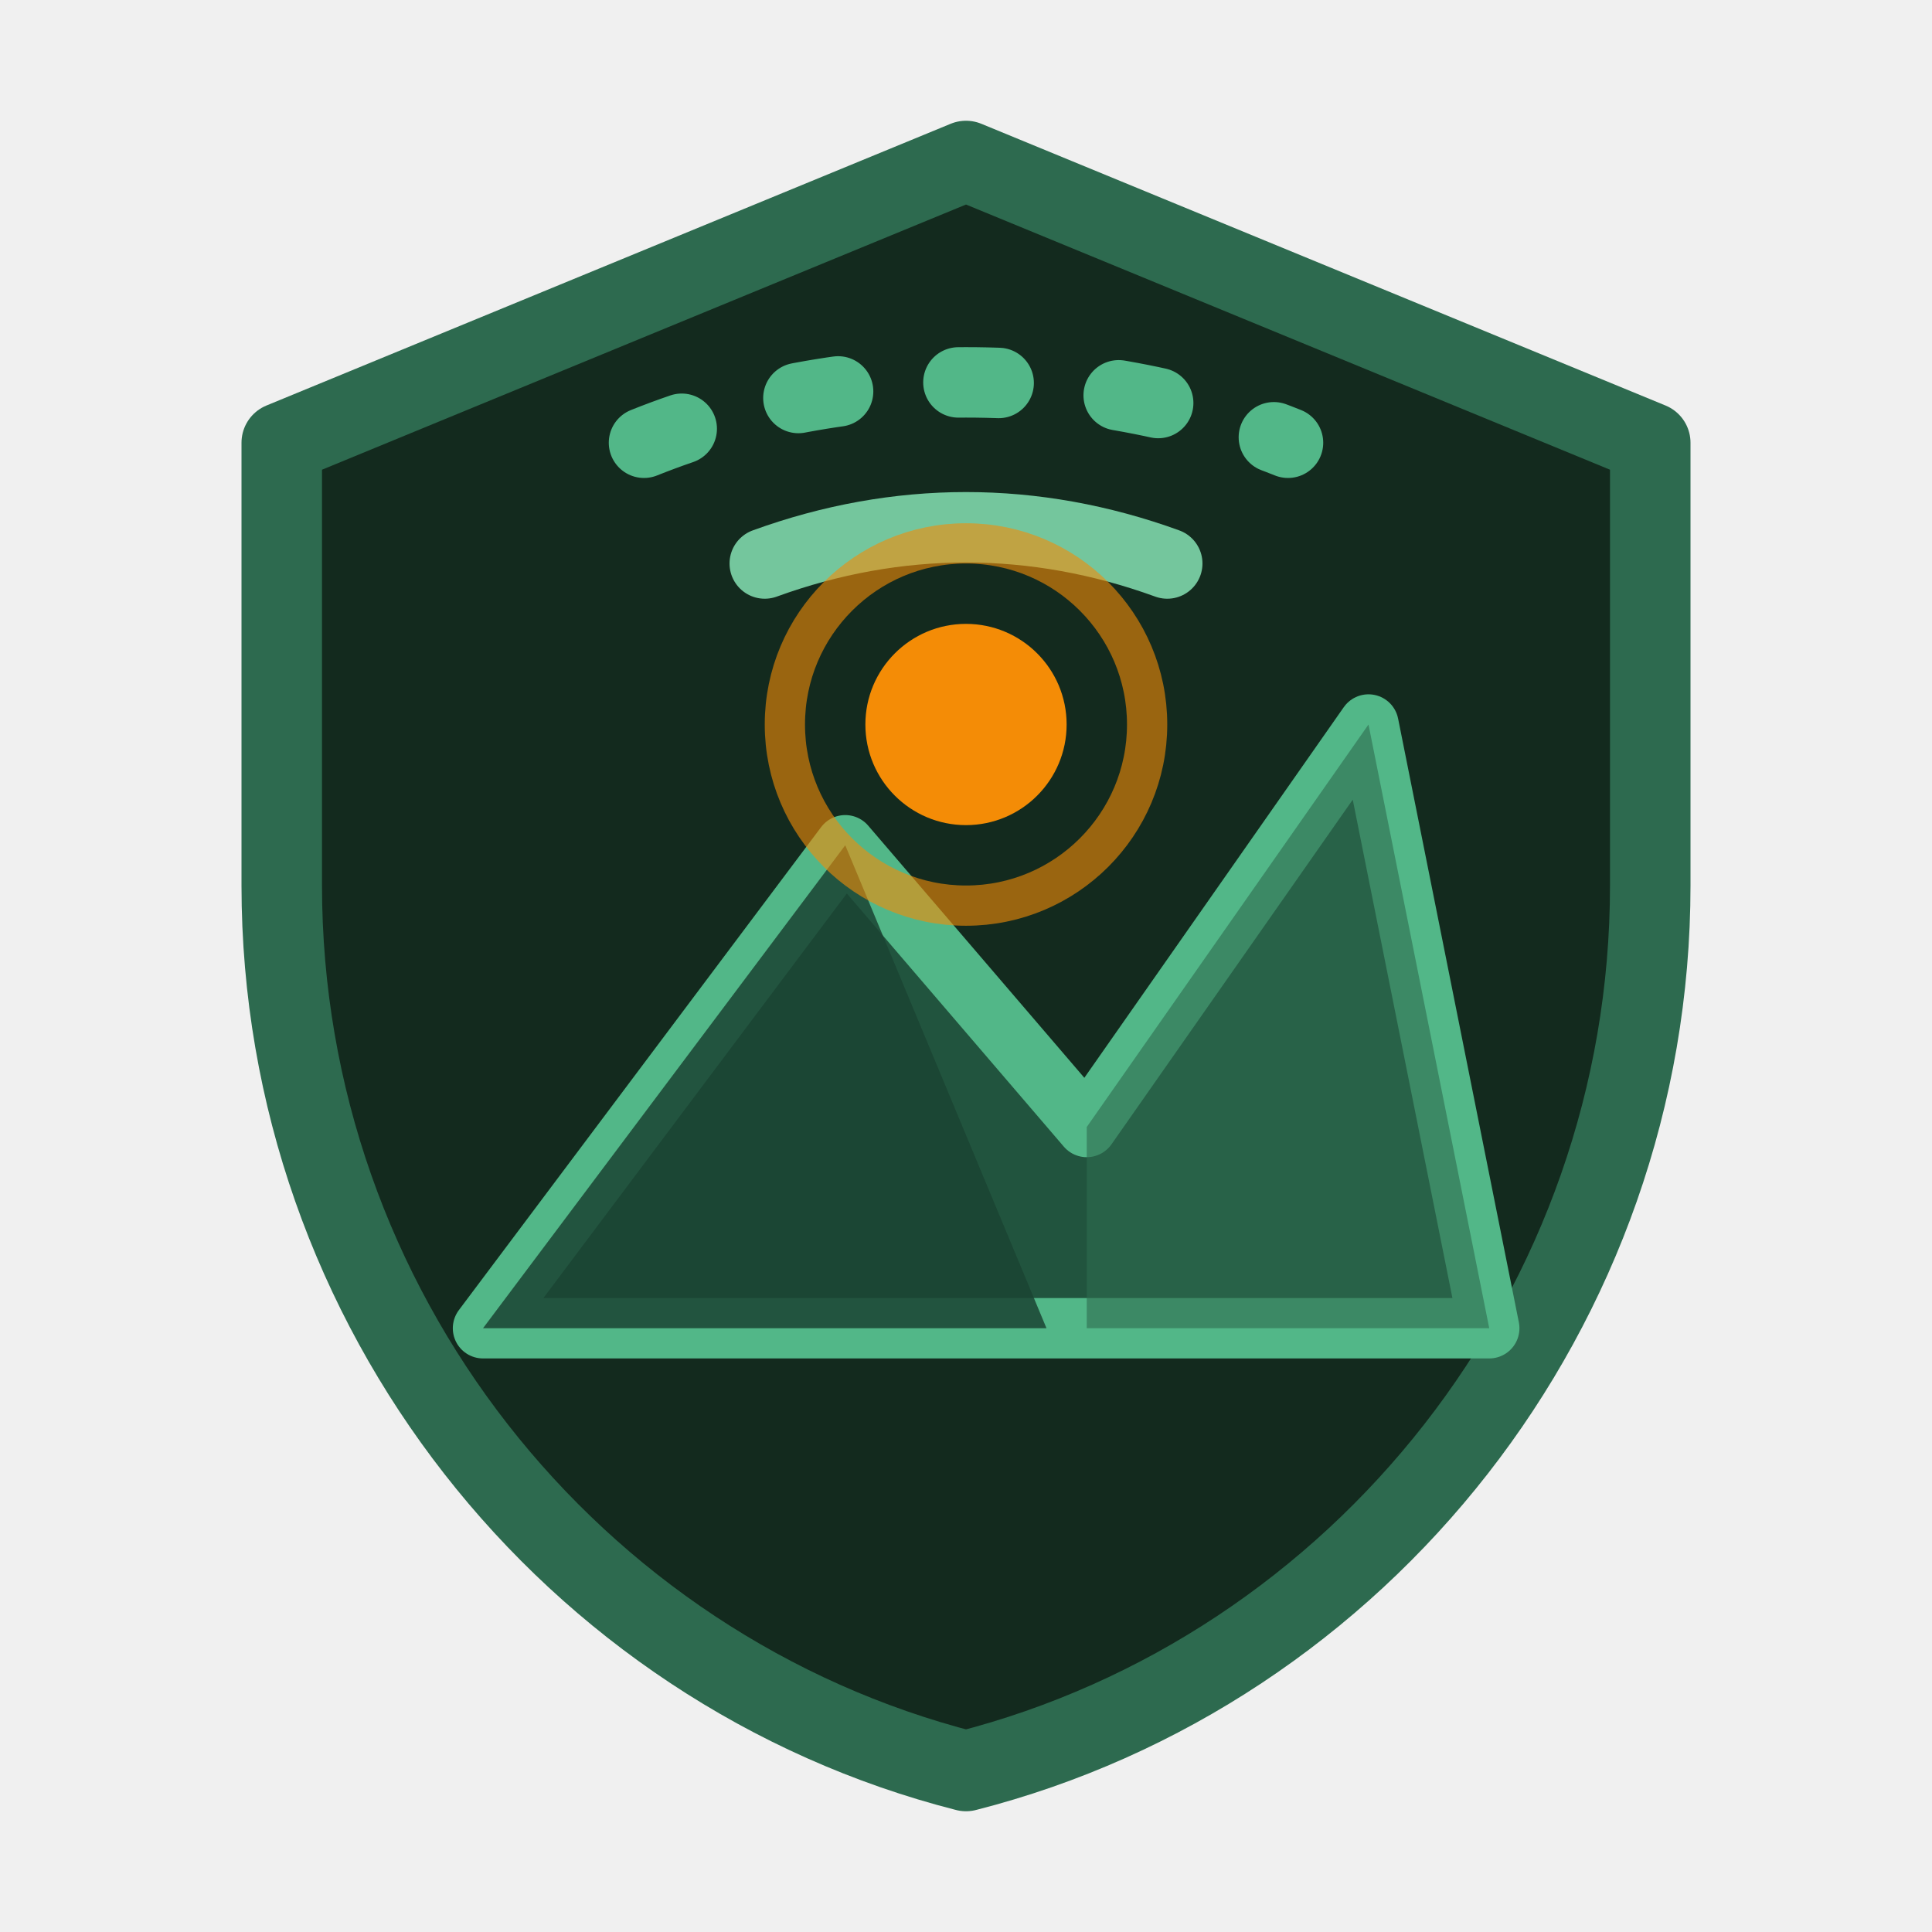
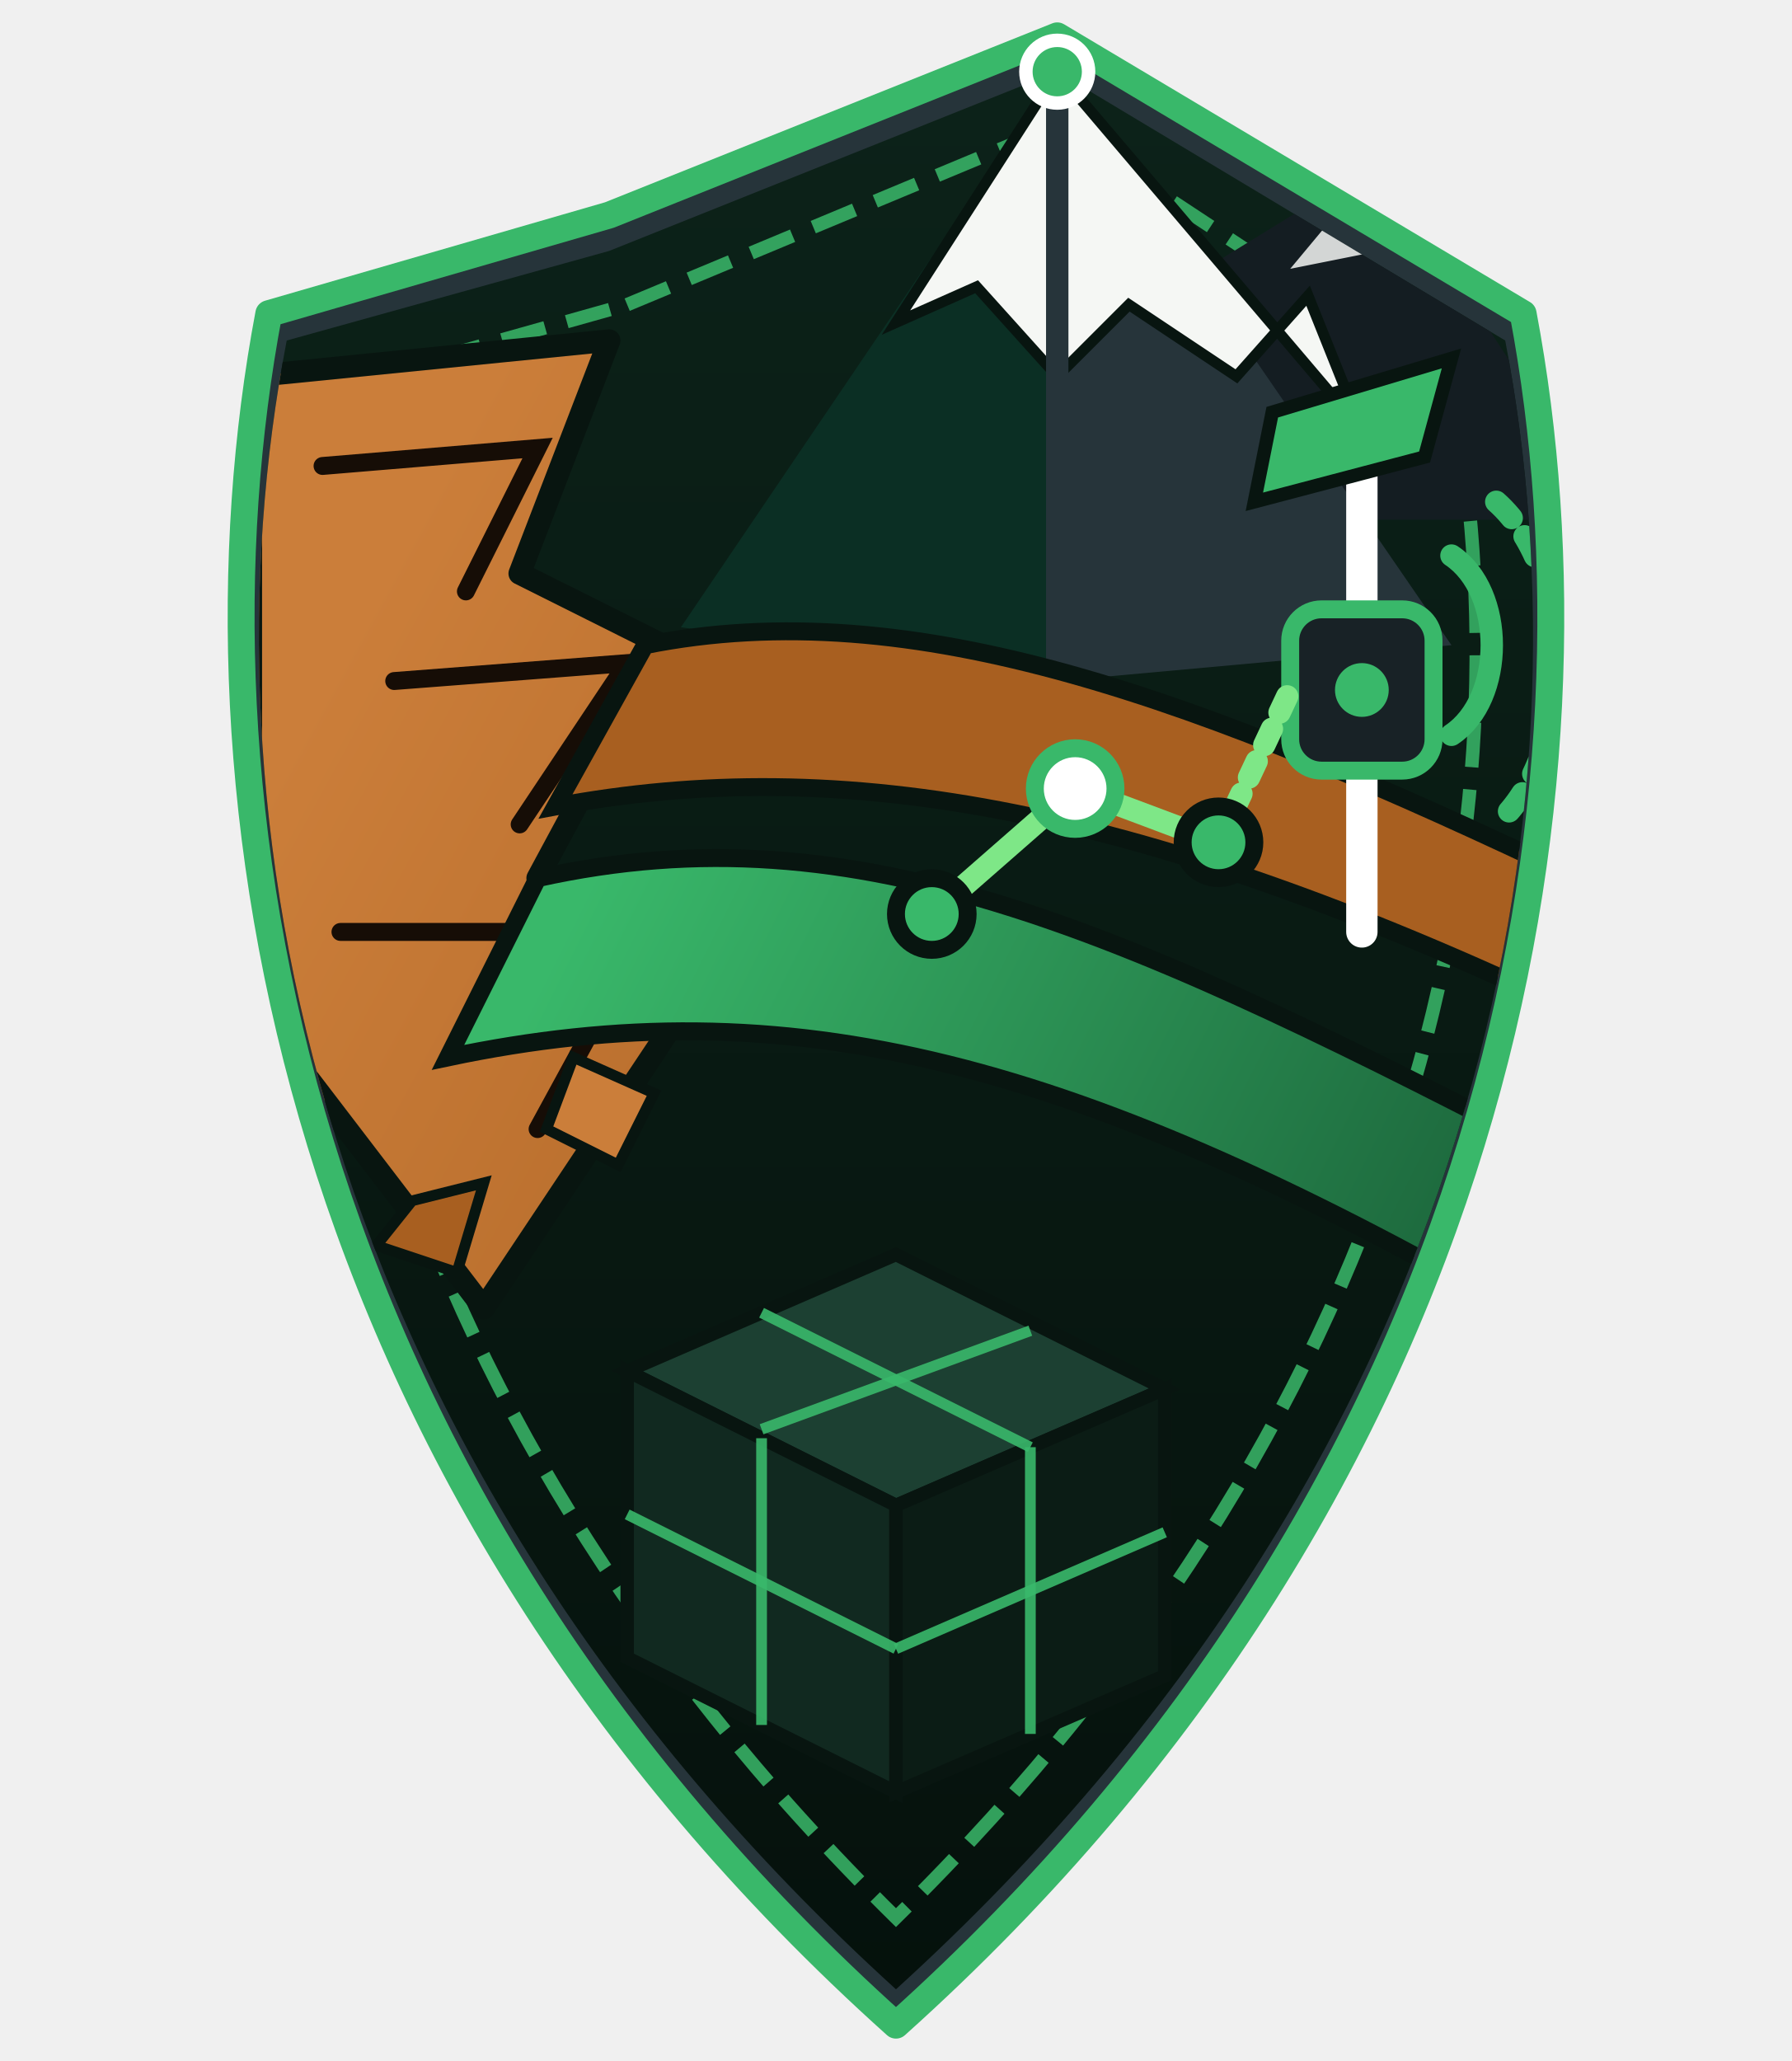
- <svg xmlns="http://www.w3.org/2000/svg" viewBox="0 0 48 48" fill="none">
-   <path d="M24 4L7 11V22C7 32.5 14.2 41.5 24 44C33.8 41.5 41 32.5 41 22V11L24 4Z" fill="#132A1E" stroke="#2D6A4F" stroke-width="2" stroke-linejoin="round" />
-   <path d="M12 33L21 21L27 28L34 18L37 33H12Z" fill="#21543E" stroke="#52B788" stroke-width="1.5" stroke-linejoin="round" />
-   <path d="M21 21L12 33H26L21 21Z" fill="#1A4332" opacity="0.85" />
-   <path d="M27 28L34 18L37 33H27V28Z" fill="#2D6A4F" opacity="0.6" />
-   <path d="M19 14C22.3 12.8 25.7 12.8 29 14" stroke="#74C69D" stroke-width="1.75" stroke-linecap="round" />
-   <path d="M16 11C21 9 27 9 32 11" stroke="#52B788" stroke-width="1.75" stroke-linecap="round" stroke-dasharray="1 3" />
-   <circle cx="24" cy="18" r="2.5" fill="#F48C06" />
-   <circle cx="24" cy="18" r="4.5" stroke="#F48C06" stroke-width="1" opacity="0.6" />
+ <svg xmlns="http://www.w3.org/2000/svg" viewBox="0 0 200 230" fill="none">
+   <defs>
+     <linearGradient id="shieldGrad_dark" x1="100" y1="10" x2="100" y2="225" gradientUnits="userSpaceOnUse">
+       <stop offset="0%" stop-color="#0c2219" />
+       <stop offset="100%" stop-color="#05110c" />
+     </linearGradient>
+     <linearGradient id="greenFlow_dark" x1="70" y1="90" x2="170" y2="140" gradientUnits="userSpaceOnUse">
+       <stop offset="0%" stop-color="#39B86A" />
+       <stop offset="100%" stop-color="#1B633A" />
+     </linearGradient>
+     <linearGradient id="earthFlow_dark" x1="50" y1="50" x2="160" y2="110" gradientUnits="userSpaceOnUse">
+       <stop offset="0%" stop-color="#CB7E3A" />
+       <stop offset="100%" stop-color="#A85F20" />
+     </linearGradient>
+     <clipPath id="shieldClip_dark">
+       <path d="M 68 28 L 118 8 L 168 38 C 178 90 166 162 100 222 C 34 162 22 90 32 38 Z" />
+     </clipPath>
+   </defs>
+   <path d="M 68 24 L 118 4 L 170 35 C 180 88 168 165 100 226 C 32 165 20 88 30 35 Z" fill="#26343A" stroke="#39B86A" stroke-width="3" stroke-linejoin="round" />
+   <path d="M 68 28 L 118 8 L 168 38 C 178 90 166 162 100 222 C 34 162 22 90 32 38 Z" fill="url(#shieldGrad_dark)" />
+   <path d="M 70 34 L 118 14 L 162 43 C 171 90 160 155 100 214 C 40 155 29 90 38 43 Z" stroke="#39B86A" stroke-width="1.5" stroke-dasharray="5 2.5" fill="none" opacity="0.85" />
+   <g clip-path="url(#shieldClip_dark)">
+     <polygon points="128,34 154,18 180,58 116,58" fill="#141d22" />
+     <polygon points="154,18 144,30 154,28 164,34 168,26" fill="#F5F7F4" opacity="0.85" />
+     <polygon points="118,8 162,72 118,76" fill="#26343A" />
+     <polygon points="118,8 118,76 76,70" fill="#0B2F24" />
+     <path d="M 118 8             L 100 36 L 109 32 L 118 42 L 126 34 L 138 42 L 146 33 L 152 48             L 118 8 Z" fill="#F5F7F4" stroke="#081510" stroke-width="1.2" />
+     <line x1="118" y1="8" x2="118" y2="76" stroke="#26343A" stroke-width="2.5" />
+     <path d="M 28 42             L 68 38             L 58 64             L 74 72             L 60 98             L 78 110             L 54 146             L 28 112             Z" fill="url(#earthFlow_dark)" stroke="#081510" stroke-width="2.5" stroke-linejoin="round" />
+     <path d="M 36 52 L 60 50 L 52 66" stroke="#160d06" stroke-width="2" stroke-linecap="round" />
+     <path d="M 44 76 L 70 74 L 58 92" stroke="#160d06" stroke-width="2" stroke-linecap="round" />
+     <path d="M 38 104 L 72 104 L 60 126" stroke="#160d06" stroke-width="2" stroke-linecap="round" />
+     <polygon points="64,118 73,122 69,130 61,126" fill="#CB7E3A" stroke="#081510" stroke-width="1.2" />
+     <polygon points="46,134 54,132 51,142 42,139" fill="#A85F20" stroke="#081510" stroke-width="1.2" />
+     <path d="M 72 72             C 102 66, 134 78, 176 98             L 178 114             C 128 90, 94 84, 62 90             Z" fill="#A85F20" stroke="#081510" stroke-width="2" />
+     <path d="M 60 98             C 96 90, 126 104, 176 130             L 172 148             C 120 118, 88 110, 50 118             Z" fill="url(#greenFlow_dark)" stroke="#081510" stroke-width="2" />
+     <line x1="152" y1="46" x2="152" y2="104" stroke="#FFFFFF" stroke-width="3.5" stroke-linecap="round" />
+     <polygon points="142,46 162,40 159,51 140,56" fill="#39B86A" stroke="#081510" stroke-width="1.5" />
+     <rect x="144" y="68" width="16" height="18" rx="3.5" fill="#182226" stroke="#39B86A" stroke-width="2" />
+     <circle cx="152" cy="77" r="3" fill="#39B86A" />
+     <path d="M 162 62 C 168 66, 168 78, 162 82" stroke="#39B86A" stroke-width="2.5" stroke-linecap="round" fill="none" />
+     <path d="M 167 56 C 176 64, 176 84, 167 92" stroke="#39B86A" stroke-width="2.5" stroke-linecap="round" stroke-dasharray="2.5 2.5" fill="none" />
+     <line x1="104" y1="102" x2="120" y2="88" stroke="#7ee787" stroke-width="2.5" stroke-linecap="round" />
+     <line x1="120" y1="88" x2="136" y2="94" stroke="#7ee787" stroke-width="2.5" stroke-linecap="round" />
+     <line x1="136" y1="94" x2="144" y2="77" stroke="#7ee787" stroke-width="2.5" stroke-dasharray="2 2" stroke-linecap="round" />
+     <circle cx="104" cy="102" r="4" fill="#39B86A" stroke="#081510" stroke-width="2" />
+     <circle cx="120" cy="88" r="4.5" fill="#FFFFFF" stroke="#39B86A" stroke-width="2" />
+     <circle cx="136" cy="94" r="4" fill="#39B86A" stroke="#081510" stroke-width="2" />
+     <g transform="translate(68, 140)">
+       <polygon points="32,0 62,15 32,28 2,13" fill="#1C4032" stroke="#081510" stroke-width="1.5" />
+       <polygon points="2,13 32,28 32,60 2,45" fill="#112920" stroke="#081510" stroke-width="1.5" />
+       <polygon points="32,28 62,15 62,47 32,60" fill="#0B1C15" stroke="#081510" stroke-width="1.5" />
+       <line x1="17" y1="6.5" x2="47" y2="21.5" stroke="#39B86A" stroke-width="1.2" opacity="0.9" />
+       <line x1="17" y1="19.5" x2="47" y2="8.5" stroke="#39B86A" stroke-width="1.2" opacity="0.9" />
+       <line x1="17" y1="20.5" x2="17" y2="52.5" stroke="#39B86A" stroke-width="1.2" opacity="0.9" />
+       <line x1="2" y1="29" x2="32" y2="44" stroke="#39B86A" stroke-width="1.2" opacity="0.9" />
+       <line x1="47" y1="21.5" x2="47" y2="53.5" stroke="#39B86A" stroke-width="1.2" opacity="0.9" />
+       <line x1="32" y1="44" x2="62" y2="31" stroke="#39B86A" stroke-width="1.2" opacity="0.9" />
+     </g>
+   </g>
+   <circle cx="118" cy="8" r="3.5" fill="#39B86A" stroke="#FFFFFF" stroke-width="1.5" />
</svg>
